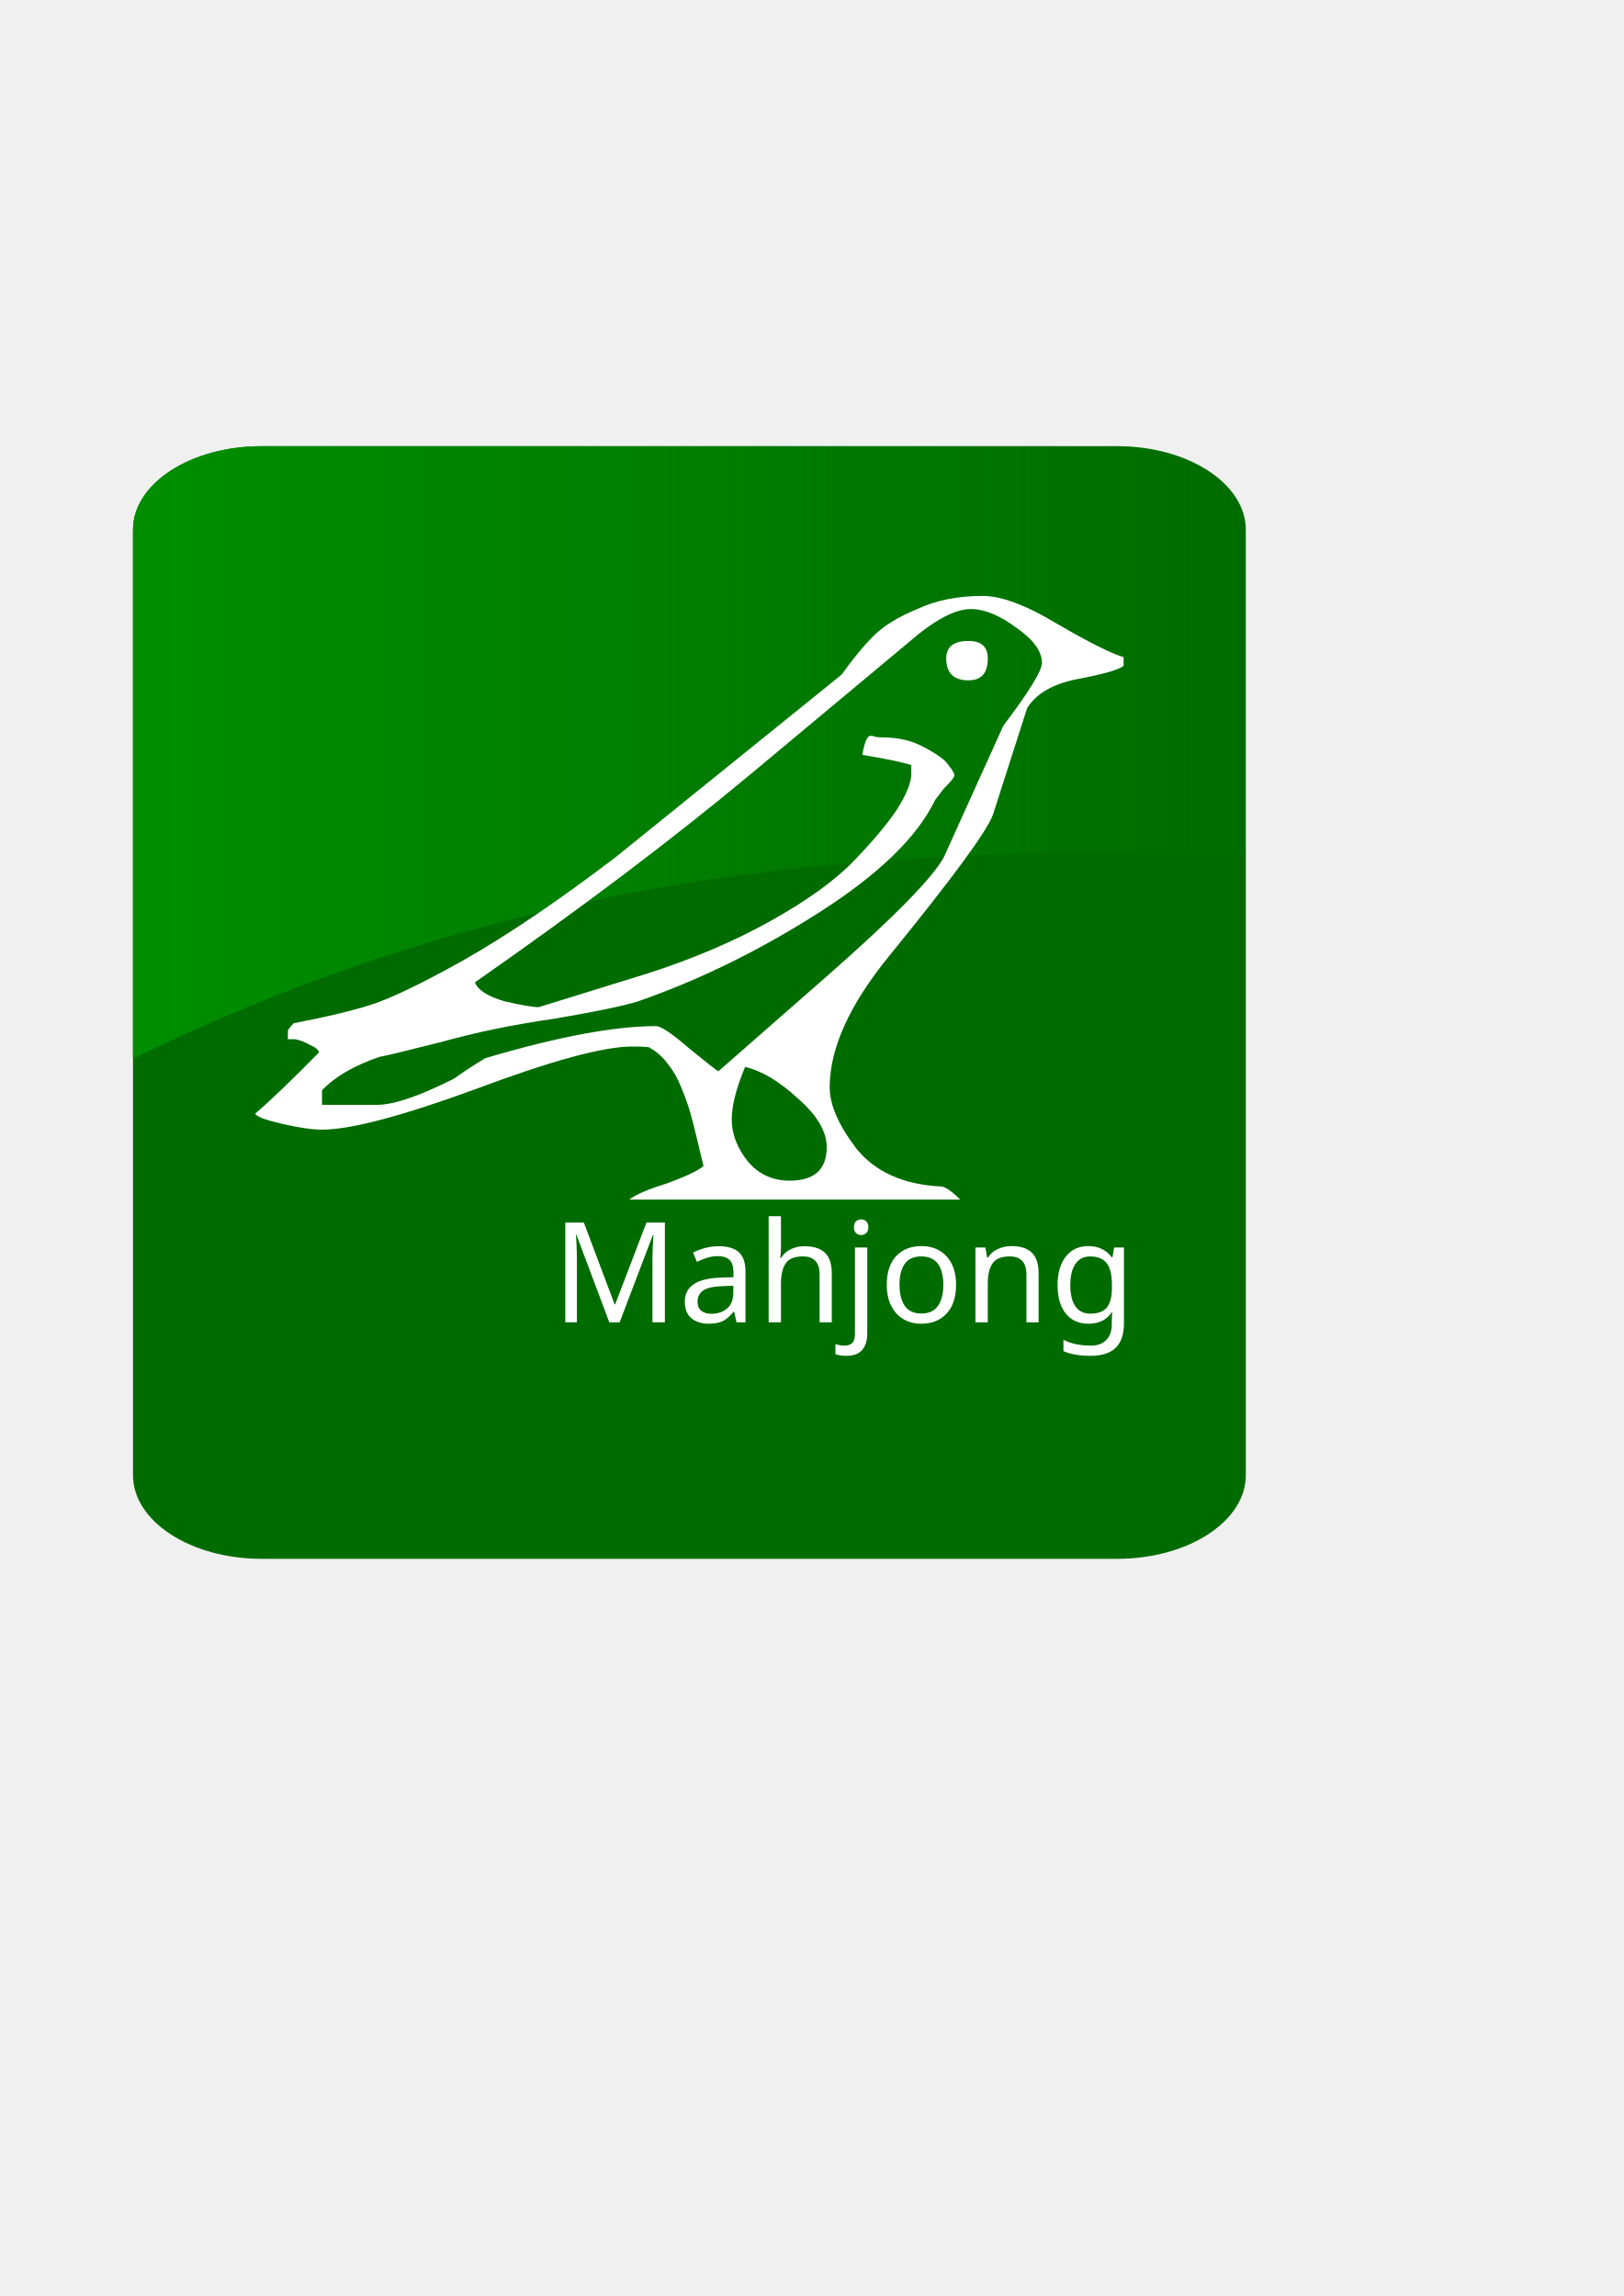
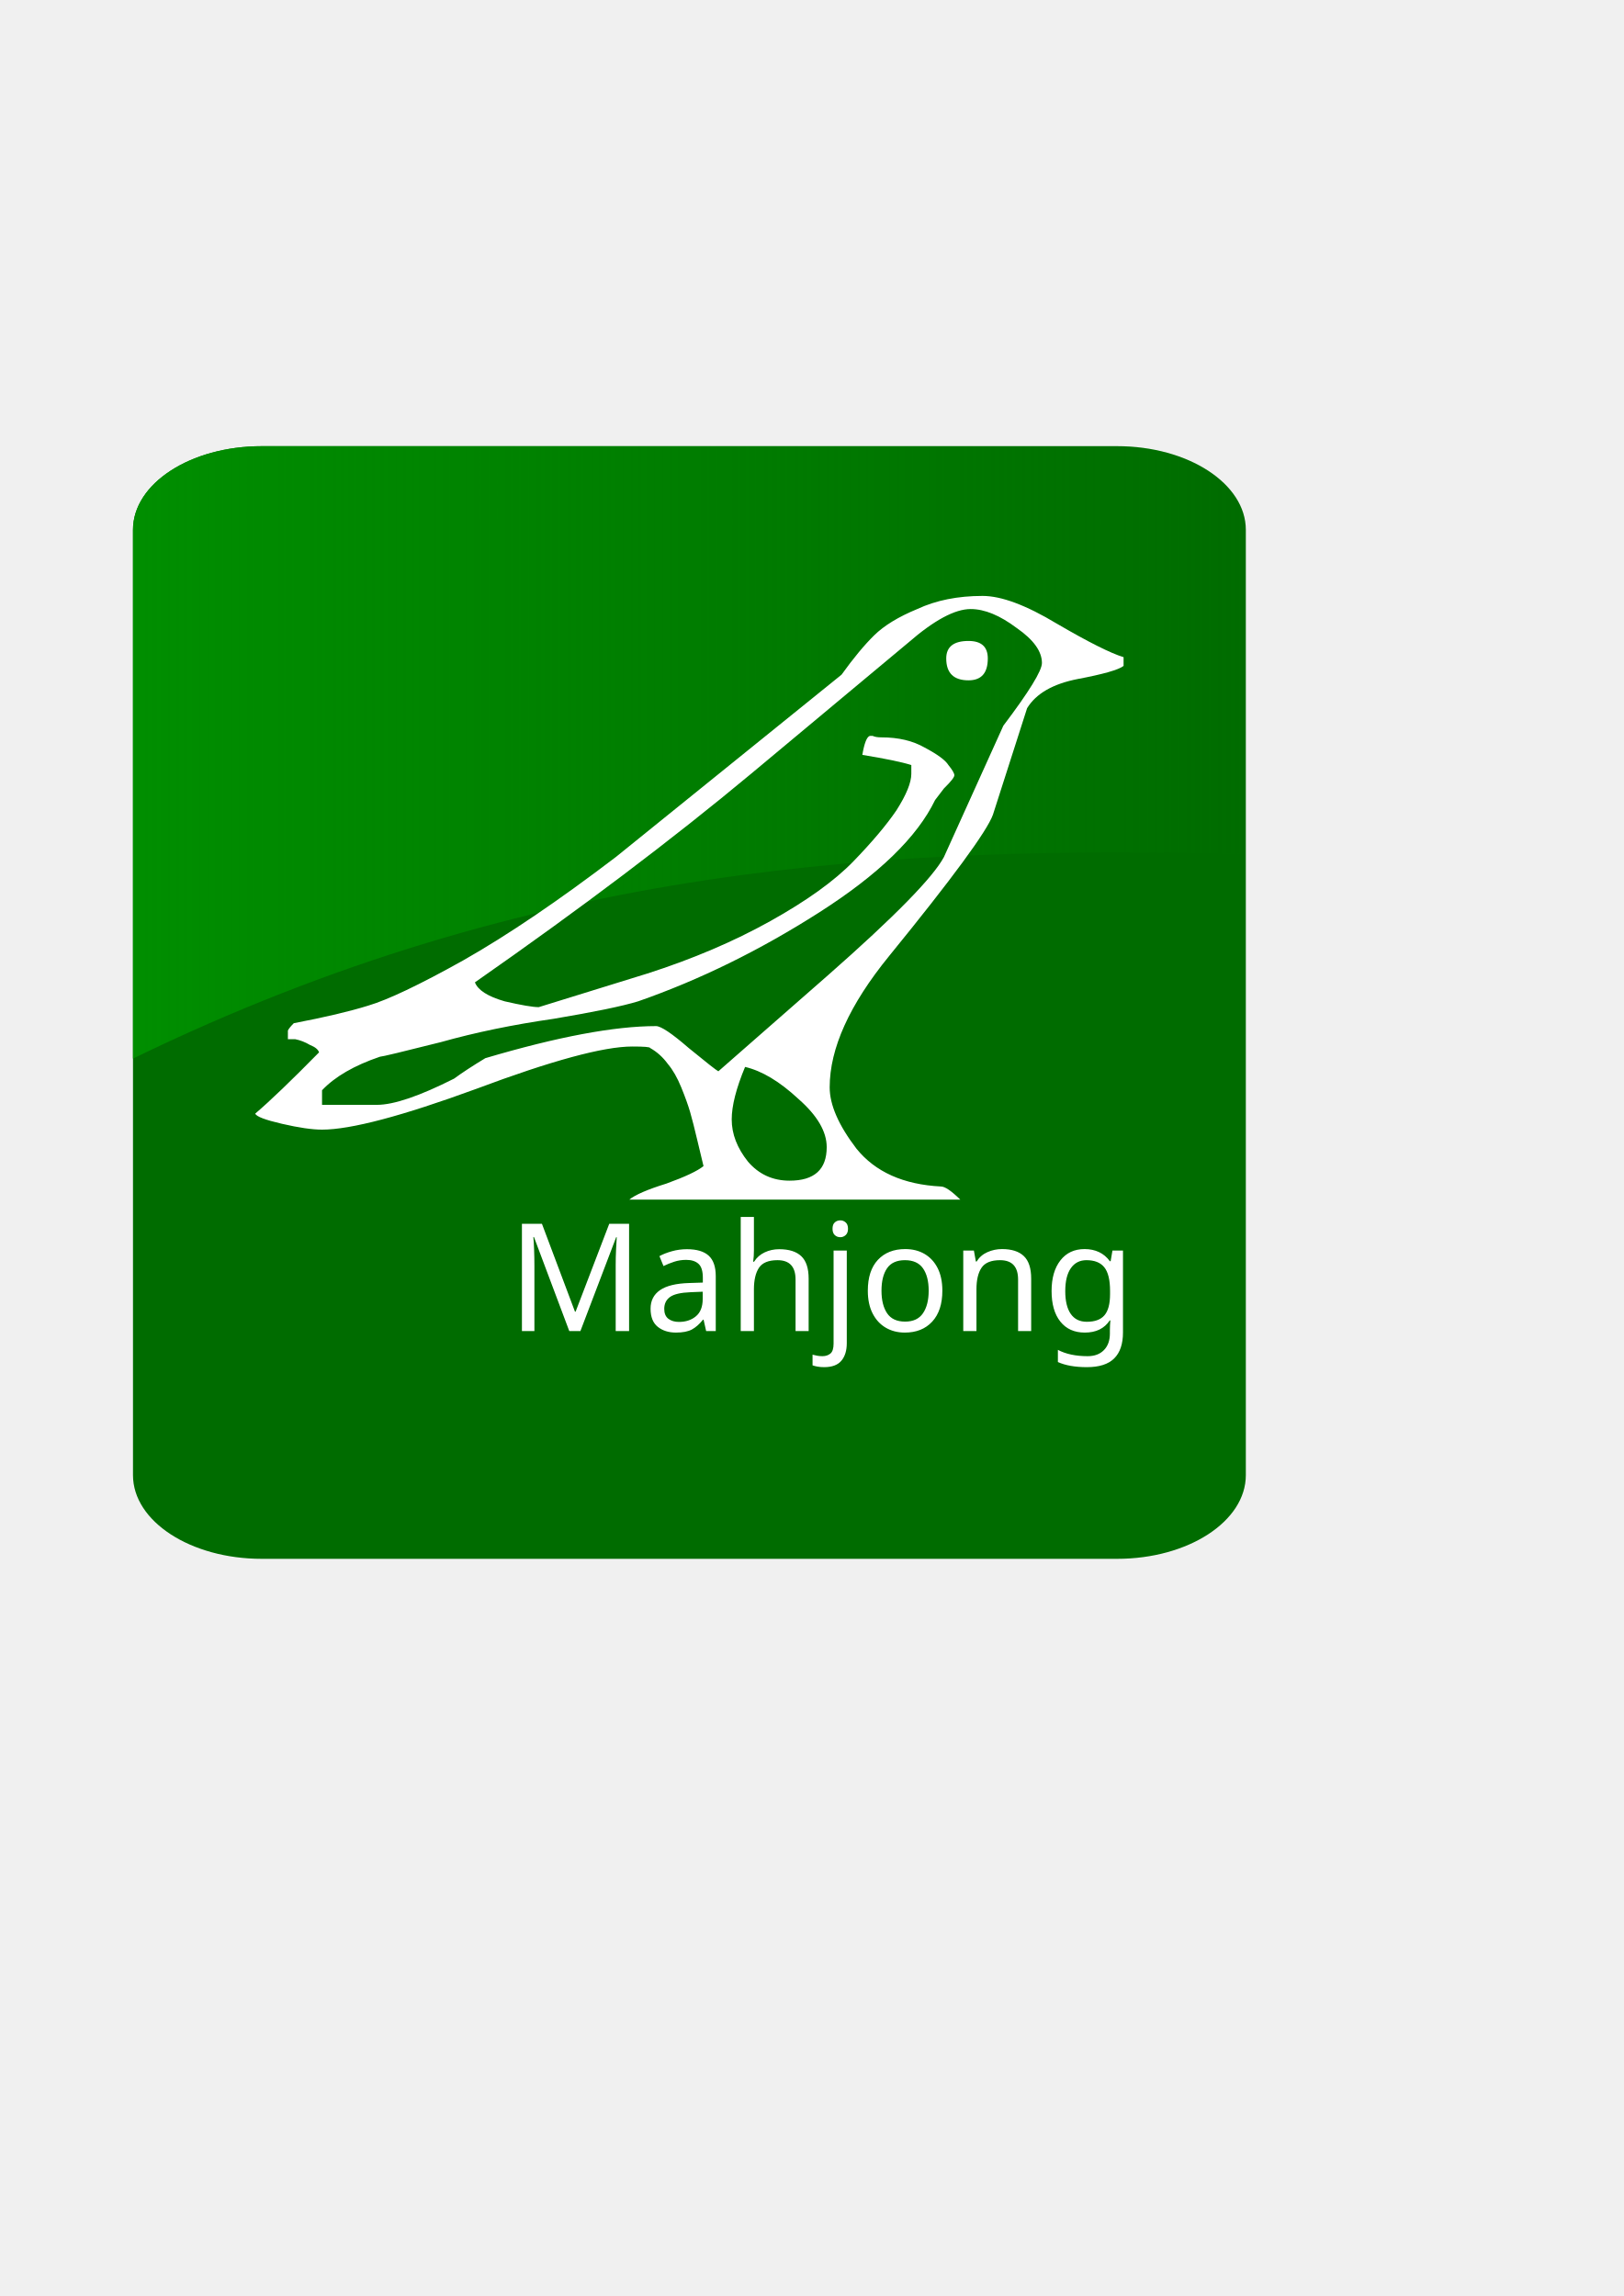
<svg xmlns="http://www.w3.org/2000/svg" xmlns:xlink="http://www.w3.org/1999/xlink" width="744.094" height="1052.362" id="svg3494" version="1.1">
  <defs id="defs3496">
    <linearGradient id="linearGradient4473">
      <stop style="stop-color:#008e00;stop-opacity:1;" offset="0" id="stop4475" />
      <stop style="stop-color:#008e00;stop-opacity:0;" offset="1" id="stop4477" />
    </linearGradient>
    <linearGradient xlink:href="#linearGradient7165" id="linearGradient3671" gradientUnits="userSpaceOnUse" gradientTransform="translate(-443.6612,-375.1534)" x1="524.362" y1="430.823" x2="456.787" y2="372.431" />
    <linearGradient id="linearGradient7165">
      <stop style="stop-color:#89847b;stop-opacity:1;" offset="0" id="stop7167" />
      <stop style="stop-color:#141412;stop-opacity:1;" offset="1" id="stop7169" />
    </linearGradient>
    <linearGradient xlink:href="#linearGradient7165" id="linearGradient3673" gradientUnits="userSpaceOnUse" gradientTransform="matrix(0.9906114,0,0,0.992704,-110.1404,-942.2746)" x1="185.986" y1="996.041" x2="90.202" y2="939.255" />
    <linearGradient id="linearGradient3456">
      <stop style="stop-color:#89847b;stop-opacity:1;" offset="0" id="stop3458" />
      <stop style="stop-color:#141412;stop-opacity:1;" offset="1" id="stop3460" />
    </linearGradient>
    <linearGradient xlink:href="#linearGradient4148" id="linearGradient3675" gradientUnits="userSpaceOnUse" gradientTransform="matrix(0.9697216,0,0,1,-275.9619,-815.5209)" x1="322.677" y1="816.319" x2="322.677" y2="825.092" />
    <linearGradient id="linearGradient4148">
      <stop style="stop-color:#ffffff;stop-opacity:1;" offset="0" id="stop4150" />
      <stop style="stop-color:#ffffff;stop-opacity:0;" offset="1" id="stop4152" />
    </linearGradient>
    <linearGradient xlink:href="#linearGradient4148" id="linearGradient3677" gradientUnits="userSpaceOnUse" gradientTransform="matrix(0.9697216,0,0,1,-275.9619,-908.6288)" x1="322.677" y1="816.882" x2="322.677" y2="825.092" />
    <linearGradient id="linearGradient3467">
      <stop style="stop-color:#ffffff;stop-opacity:1;" offset="0" id="stop3469" />
      <stop style="stop-color:#ffffff;stop-opacity:0;" offset="1" id="stop3471" />
    </linearGradient>
    <linearGradient xlink:href="#linearGradient4148" id="linearGradient3679" gradientUnits="userSpaceOnUse" gradientTransform="matrix(1.252304,0,0,1,-360.1476,-890.3078)" x1="322.677" y1="816.882" x2="322.677" y2="825.092" />
    <linearGradient id="linearGradient3474">
      <stop style="stop-color:#ffffff;stop-opacity:1;" offset="0" id="stop3476" />
      <stop style="stop-color:#ffffff;stop-opacity:0;" offset="1" id="stop3478" />
    </linearGradient>
    <linearGradient xlink:href="#linearGradient4148" id="linearGradient3681" gradientUnits="userSpaceOnUse" gradientTransform="matrix(1.252304,0,0,1,-360.1476,-812.4736)" x1="322.677" y1="816.882" x2="322.677" y2="825.092" />
    <linearGradient id="linearGradient3481">
      <stop style="stop-color:#ffffff;stop-opacity:1;" offset="0" id="stop3483" />
      <stop style="stop-color:#ffffff;stop-opacity:0;" offset="1" id="stop3485" />
    </linearGradient>
    <linearGradient xlink:href="#linearGradient7165-1" id="linearGradient3671-2" gradientUnits="userSpaceOnUse" gradientTransform="translate(-443.6612,-375.1534)" x1="524.362" y1="430.823" x2="456.787" y2="372.431" />
    <linearGradient id="linearGradient7165-1">
      <stop style="stop-color:#89847b;stop-opacity:1;" offset="0" id="stop7167-1" />
      <stop style="stop-color:#141412;stop-opacity:1;" offset="1" id="stop7169-2" />
    </linearGradient>
    <linearGradient xlink:href="#linearGradient7165-1" id="linearGradient3673-5" gradientUnits="userSpaceOnUse" gradientTransform="matrix(0.9906114,0,0,0.992704,-110.1404,-942.2746)" x1="185.986" y1="996.041" x2="90.202" y2="939.255" />
    <linearGradient id="linearGradient3584">
      <stop style="stop-color:#89847b;stop-opacity:1;" offset="0" id="stop3586" />
      <stop style="stop-color:#141412;stop-opacity:1;" offset="1" id="stop3588" />
    </linearGradient>
    <linearGradient xlink:href="#linearGradient4148-8" id="linearGradient3675-1" gradientUnits="userSpaceOnUse" gradientTransform="matrix(0.9697216,0,0,1,-275.9619,-815.5209)" x1="322.677" y1="816.319" x2="322.677" y2="825.092" />
    <linearGradient id="linearGradient4148-8">
      <stop style="stop-color:#ffffff;stop-opacity:1;" offset="0" id="stop4150-9" />
      <stop style="stop-color:#ffffff;stop-opacity:0;" offset="1" id="stop4152-6" />
    </linearGradient>
    <linearGradient xlink:href="#linearGradient4148-8" id="linearGradient3677-5" gradientUnits="userSpaceOnUse" gradientTransform="matrix(0.9697216,0,0,1,-275.9619,-908.6288)" x1="322.677" y1="816.882" x2="322.677" y2="825.092" />
    <linearGradient id="linearGradient3595">
      <stop style="stop-color:#ffffff;stop-opacity:1;" offset="0" id="stop3597" />
      <stop style="stop-color:#ffffff;stop-opacity:0;" offset="1" id="stop3599" />
    </linearGradient>
    <linearGradient xlink:href="#linearGradient4148-8" id="linearGradient3679-3" gradientUnits="userSpaceOnUse" gradientTransform="matrix(1.252304,0,0,1,-360.1476,-890.3078)" x1="322.677" y1="816.882" x2="322.677" y2="825.092" />
    <linearGradient id="linearGradient3602">
      <stop style="stop-color:#ffffff;stop-opacity:1;" offset="0" id="stop3604" />
      <stop style="stop-color:#ffffff;stop-opacity:0;" offset="1" id="stop3606" />
    </linearGradient>
    <linearGradient xlink:href="#linearGradient4148-8" id="linearGradient3681-3" gradientUnits="userSpaceOnUse" gradientTransform="matrix(1.252304,0,0,1,-360.1476,-812.4736)" x1="322.677" y1="816.882" x2="322.677" y2="825.092" />
    <linearGradient id="linearGradient3609">
      <stop style="stop-color:#ffffff;stop-opacity:1;" offset="0" id="stop3611" />
      <stop style="stop-color:#ffffff;stop-opacity:0;" offset="1" id="stop3613" />
    </linearGradient>
    <linearGradient xlink:href="#linearGradient4473" id="linearGradient4479" x1="60.938" y1="344.844" x2="570.938" y2="344.844" gradientUnits="userSpaceOnUse" />
  </defs>
  <g id="layer1">
    <rect style="fill:#006c00;fill-opacity:1;stroke:none;stroke-width:2.019;stroke-miterlimit:4;stroke-opacity:1;stroke-dasharray:none" id="rect3677" width="509.981" height="509.981" x="60.946" y="204.5" rx="58.992" ry="38.361" />
    <rect ry="38.361" rx="58.992" y="243.072" x="-676.197" height="509.981" width="509.981" id="rect4466" style="fill:#006c00;fill-opacity:1;stroke:#000000;stroke-width:2.019;stroke-miterlimit:4;stroke-opacity:1;stroke-dasharray:none" />
    <path style="fill:url(#linearGradient4479);fill-opacity:1;stroke:none;stroke-width:2.019;stroke-miterlimit:4;stroke-opacity:1;stroke-dasharray:none" d="M 119.938 204.5 C 87.256 204.5 60.938 221.623 60.938 242.875 L 60.938 485.188 C 244.956 395.633 408.303 387.776 570.938 391.344 L 570.938 242.875 C 570.938 221.623 544.619 204.5 511.938 204.5 L 119.938 204.5 z " id="rect4468" />
    <g id="cardBambus1" transform="matrix(6.573155,0,0,6.573155,53.73243,-544.9655)" style="fill:#ffffff;fill-opacity:1">
      <use height="1052.362" width="744.094" id="use17632" transform="translate(0,97.60698)" xlink:href="#g14632" y="0" x="0" style="fill:#ffffff;fill-opacity:1" />
      <g transform="matrix(1.034848,0,0,1.01682,-309.3391,-209.5875)" id="g4631" style="fill:#ffffff;fill-opacity:1">
        <g transform="translate(5.380006,334.3932)" style="font-size:100px;font-style:normal;font-variant:normal;font-weight:normal;font-stretch:normal;fill:#ffffff;fill-opacity:1;stroke:none;font-family:Droid Serif;-inkscape-font-specification:Droid Serif" id="g4562-5">
          <path style="fill:#ffffff;fill-opacity:1" d="m 351.839,-5.87 c 1.267,4.92e-5 2.933,0.633 5,1.9 2.133,1.267 3.633,2.033 4.5,2.3 l 0,0.6 c -0.333,0.267 -1.367,0.567 -3.1,0.9 -1.667,0.333 -2.8,1 -3.4,2 l -2.3,7.3 c -0.4,1.133 -2.733,4.367 -7,9.7 -2.667,3.333 -4,6.333 -4,9 -4e-5,1.2 0.6,2.6 1.8,4.2 1.267,1.6 3.167,2.467 5.7,2.6 0.267,8e-6 0.7,0.3 1.3,0.9 l -22.3,0 c 0.4,-0.333 1.233,-0.7 2.5,-1.1 1.267,-0.467 2.1,-0.867 2.5,-1.2 -0.067,-0.267 -0.2,-0.833 -0.4,-1.7 -0.2,-0.867 -0.367,-1.533 -0.5,-2 -0.133,-0.467 -0.333,-1.033 -0.6,-1.7 -0.267,-0.667 -0.567,-1.2 -0.9,-1.6 -0.333,-0.467 -0.733,-0.833 -1.2,-1.1 -3e-5,-0.067 -0.4,-0.1 -1.2,-0.1 -1.933,1.8e-5 -5.433,0.967 -10.5,2.9 -5,1.867 -8.467,2.8 -10.4,2.8 -0.667,1.2e-5 -1.567,-0.133 -2.7,-0.4 -1.133,-0.267 -1.733,-0.5 -1.8,-0.7 1,-0.867 2.433,-2.267 4.3,-4.2 -0.067,-0.2 -0.267,-0.367 -0.6,-0.5 -0.333,-0.2 -0.667,-0.333 -1,-0.4 l -0.5,0 0,-0.6 c 0.067,-0.133 0.2,-0.3 0.4,-0.5 2.067,-0.4 3.733,-0.8 5,-1.2 1.333,-0.4 3.467,-1.433 6.4,-3.1 3,-1.733 6.433,-4.1 10.3,-7.1 l 15.2,-12.5 c 0.8,-1.133 1.533,-2.033 2.2,-2.7 0.667,-0.667 1.633,-1.267 2.9,-1.8 1.267,-0.6 2.733,-0.9 4.4,-0.9 m -22,29.5 c 0.333,1.9e-5 1.067,0.5 2.2,1.5 1.2,1 1.867,1.533 2,1.6 l 7.4,-6.6 c 4.467,-4 7.067,-6.7 7.8,-8.1 l 4,-9 c 1.733,-2.333 2.6,-3.767 2.6,-4.3 -6e-5,-0.8 -0.567,-1.6 -1.7,-2.4 -1.133,-0.867 -2.167,-1.3 -3.1,-1.3 -1.067,4.83e-5 -2.467,0.767 -4.2,2.3 -1.733,1.467 -5.267,4.467 -10.6,9 -5.267,4.467 -11.467,9.233 -18.6,14.3 0.2,0.533 0.867,0.967 2,1.3 1.133,0.267 1.9,0.4 2.3,0.4 l 7.3,-2.3 c 3.067,-1 5.833,-2.2 8.3,-3.6 2.467,-1.4 4.333,-2.767 5.6,-4.1 1.267,-1.333 2.233,-2.5 2.9,-3.5 0.667,-1.067 1,-1.9 1,-2.5 l 0,-0.6 c -0.6,-0.2 -1.7,-0.433 -3.3,-0.7 0.133,-0.8 0.3,-1.233 0.5,-1.3 l 0.2,0 c 0.133,0.067 0.333,0.1 0.6,0.1 1.133,3.9e-5 2.1,0.233 2.9,0.7 0.867,0.467 1.4,0.867 1.6,1.2 0.267,0.333 0.4,0.567 0.4,0.7 -5e-5,0.133 -0.233,0.433 -0.7,0.9 l -0.6,0.8 c -1.2,2.533 -3.8,5.1 -7.8,7.7 -4,2.6 -8.067,4.633 -12.2,6.1 -1.067,0.333 -2.967,0.733 -5.7,1.2 -2.733,0.4 -5.267,0.933 -7.6,1.6 -2.6,0.667 -3.967,1 -4.1,1 -1.733,0.6 -3.033,1.367 -3.9,2.3 l 0,1 3.7,0 c 1.133,1.4e-5 2.867,-0.6 5.2,-1.8 0.533,-0.4 1.233,-0.867 2.1,-1.4 4.867,-1.467 8.7,-2.2 11.5,-2.2 m 5.1,6.4 c -4e-5,1 0.367,1.967 1.1,2.9 0.733,0.867 1.667,1.3 2.8,1.3 1.667,9e-6 2.5,-0.767 2.5,-2.3 -4e-5,-1.067 -0.633,-2.167 -1.9,-3.3 -1.267,-1.2 -2.467,-1.933 -3.6,-2.2 -0.6,1.467 -0.9,2.667 -0.9,3.6" id="path4564-4" />
        </g>
        <g id="g4566-7" style="font-size:100px;font-style:normal;font-variant:normal;font-weight:normal;font-stretch:normal;fill:#ffffff;fill-opacity:1;stroke:none;font-family:Droid Serif;-inkscape-font-specification:Droid Serif" transform="translate(-83.36136,337.7645)">
          <path style="fill:#ffffff;fill-opacity:1" id="path4568-6" d="m 440.933,-4.953 c -6e-5,1 -0.433,1.5 -1.3,1.5 -1,4.35e-5 -1.5,-0.5 -1.5,-1.5 -6e-5,-0.8 0.5,-1.2 1.5,-1.2 0.867,4.62e-5 1.3,0.4 1.3,1.2" />
        </g>
      </g>
    </g>
-     <text xml:space="preserve" style="font-size:40px;font-style:normal;font-weight:normal;line-height:125%;letter-spacing:0px;word-spacing:0px;fill:#000000;fill-opacity:1;stroke:none;font-family:Sans" x="252.857" y="606.076" id="text4481">
-       <tspan id="tspan4483" x="252.857" y="606.076" style="font-size:64px;font-style:normal;font-variant:normal;font-weight:normal;font-stretch:normal;fill:#ffffff;fill-opacity:1;font-family:Purisa;-inkscape-font-specification:Purisa">Mahjong</tspan>
+     <text xml:space="preserve" style="font-size:43.036px;font-style:normal;font-weight:normal;line-height:125%;letter-spacing:0px;word-spacing:0px;fill:#000000;fill-opacity:1;stroke:none;font-family:Sans" x="232.512" y="610.099" id="text4481">
+       <tspan id="tspan4483" x="232.512" y="610.099" style="font-size:68.858px;font-style:normal;font-variant:normal;font-weight:normal;font-stretch:normal;fill:#ffffff;fill-opacity:1;font-family:Purisa;-inkscape-font-specification:Purisa">Mahjong</tspan>
    </text>
  </g>
</svg>
